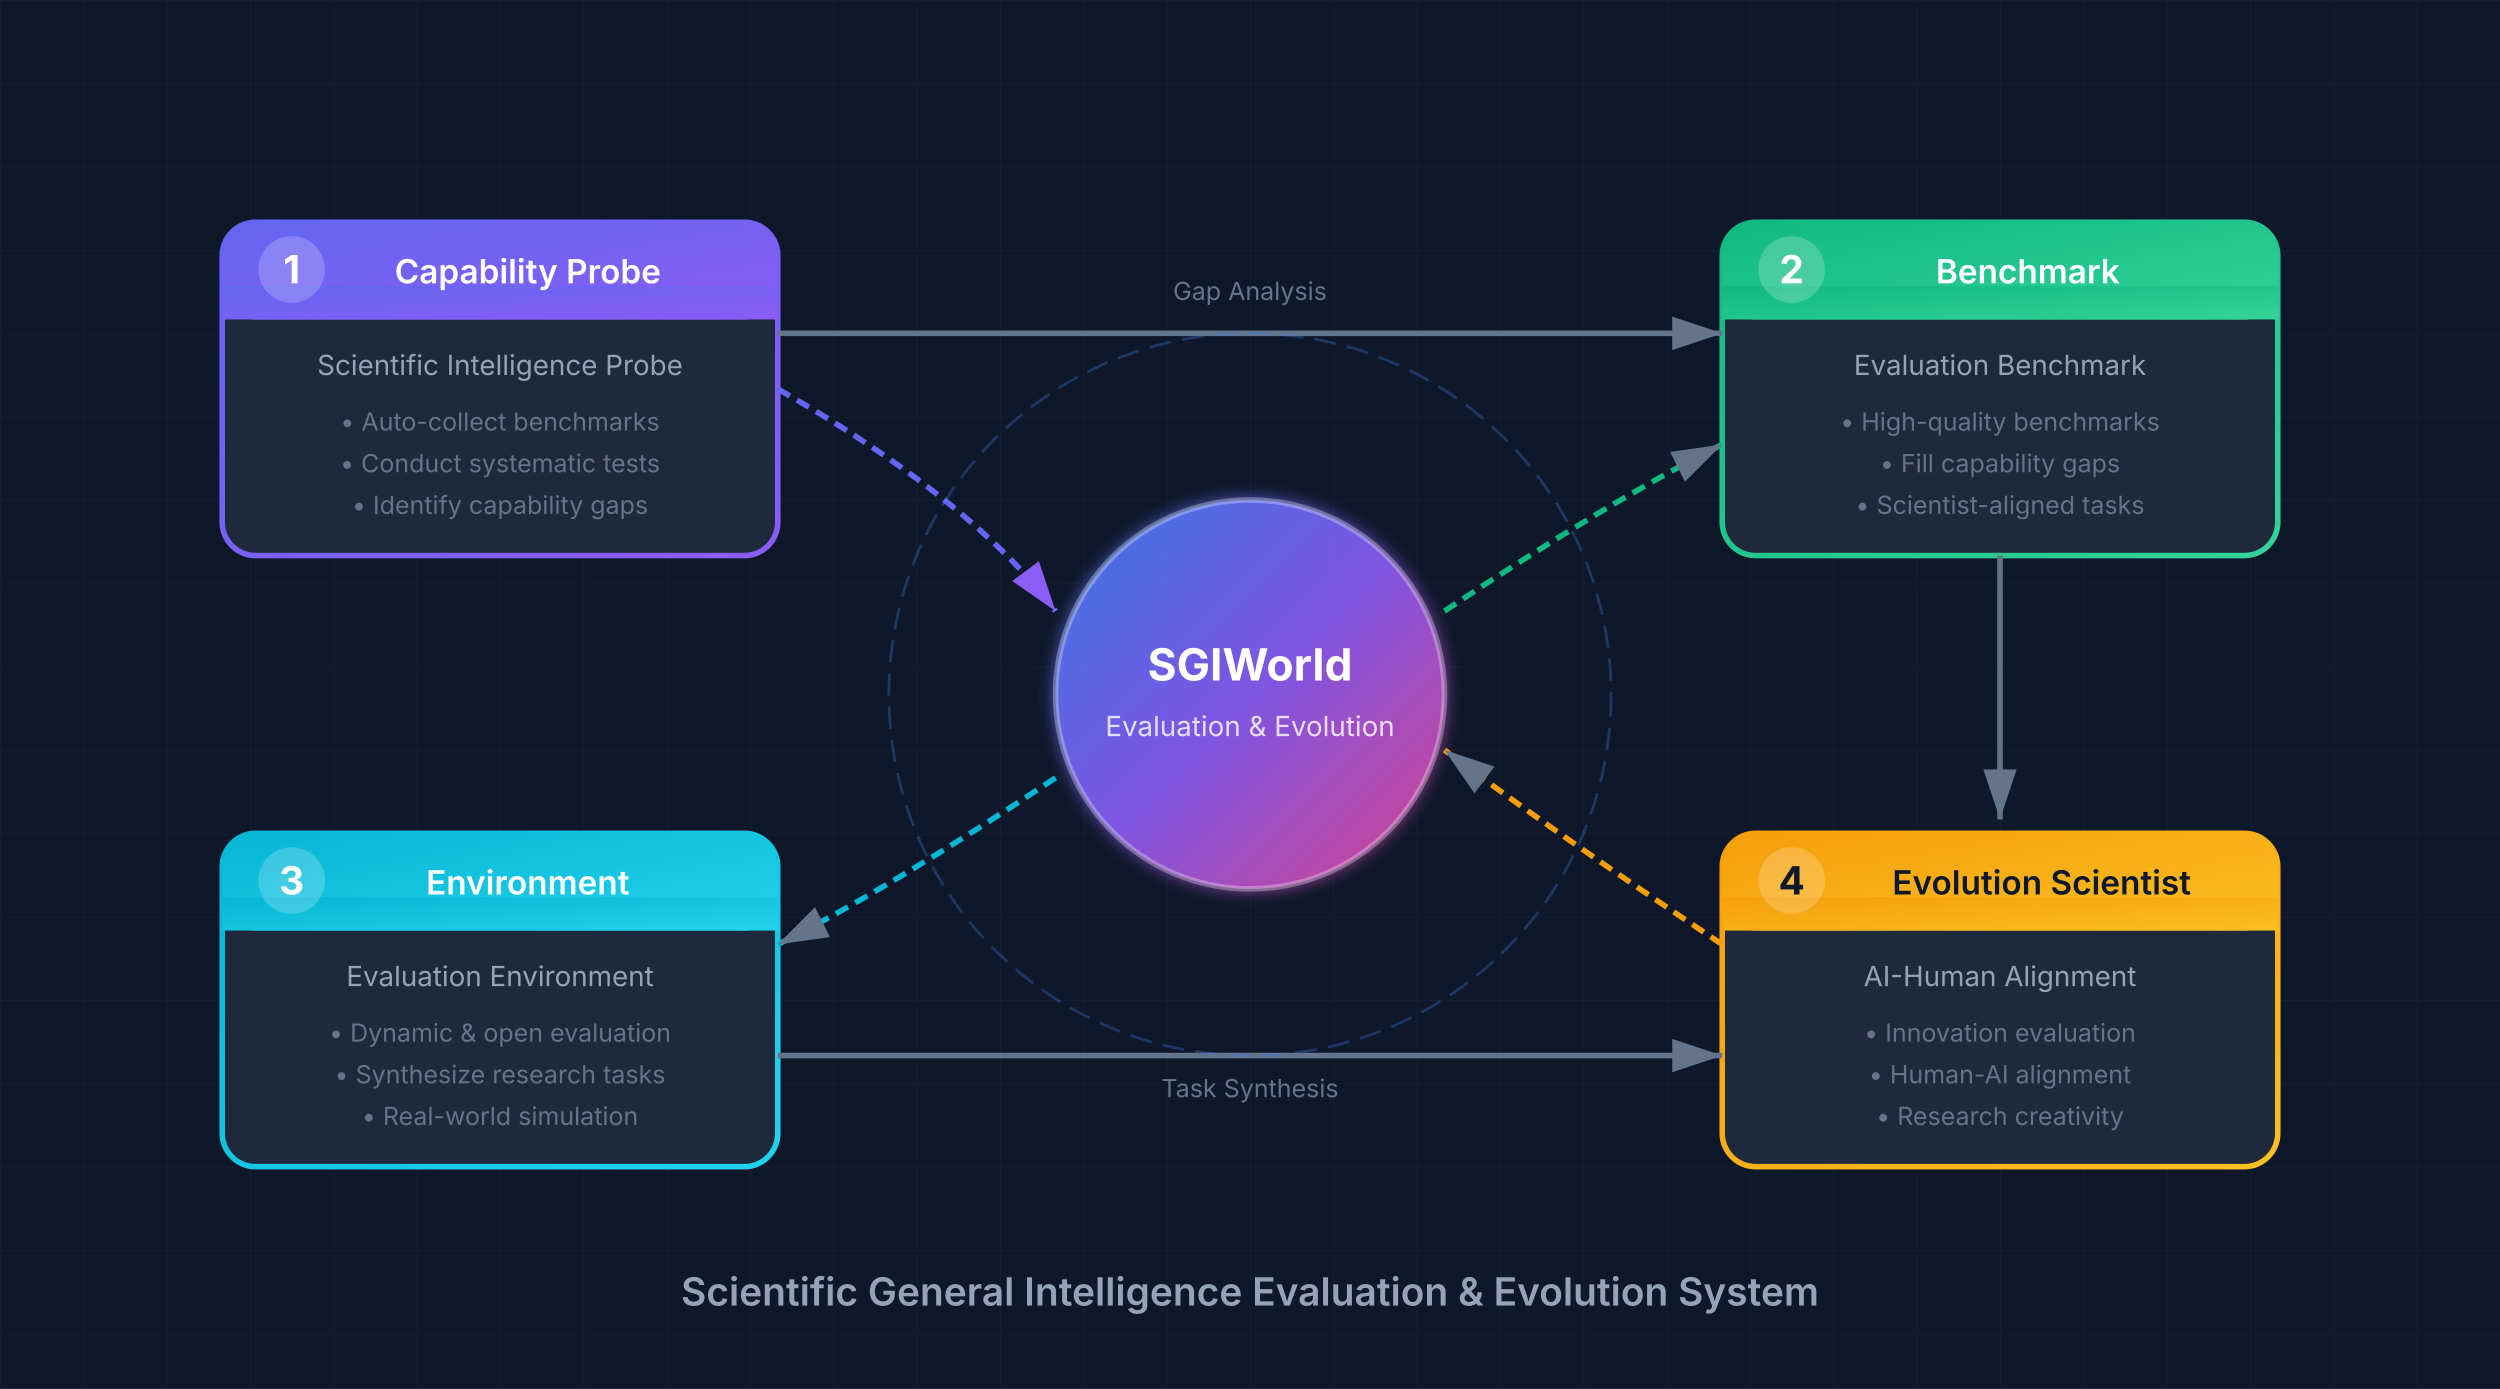
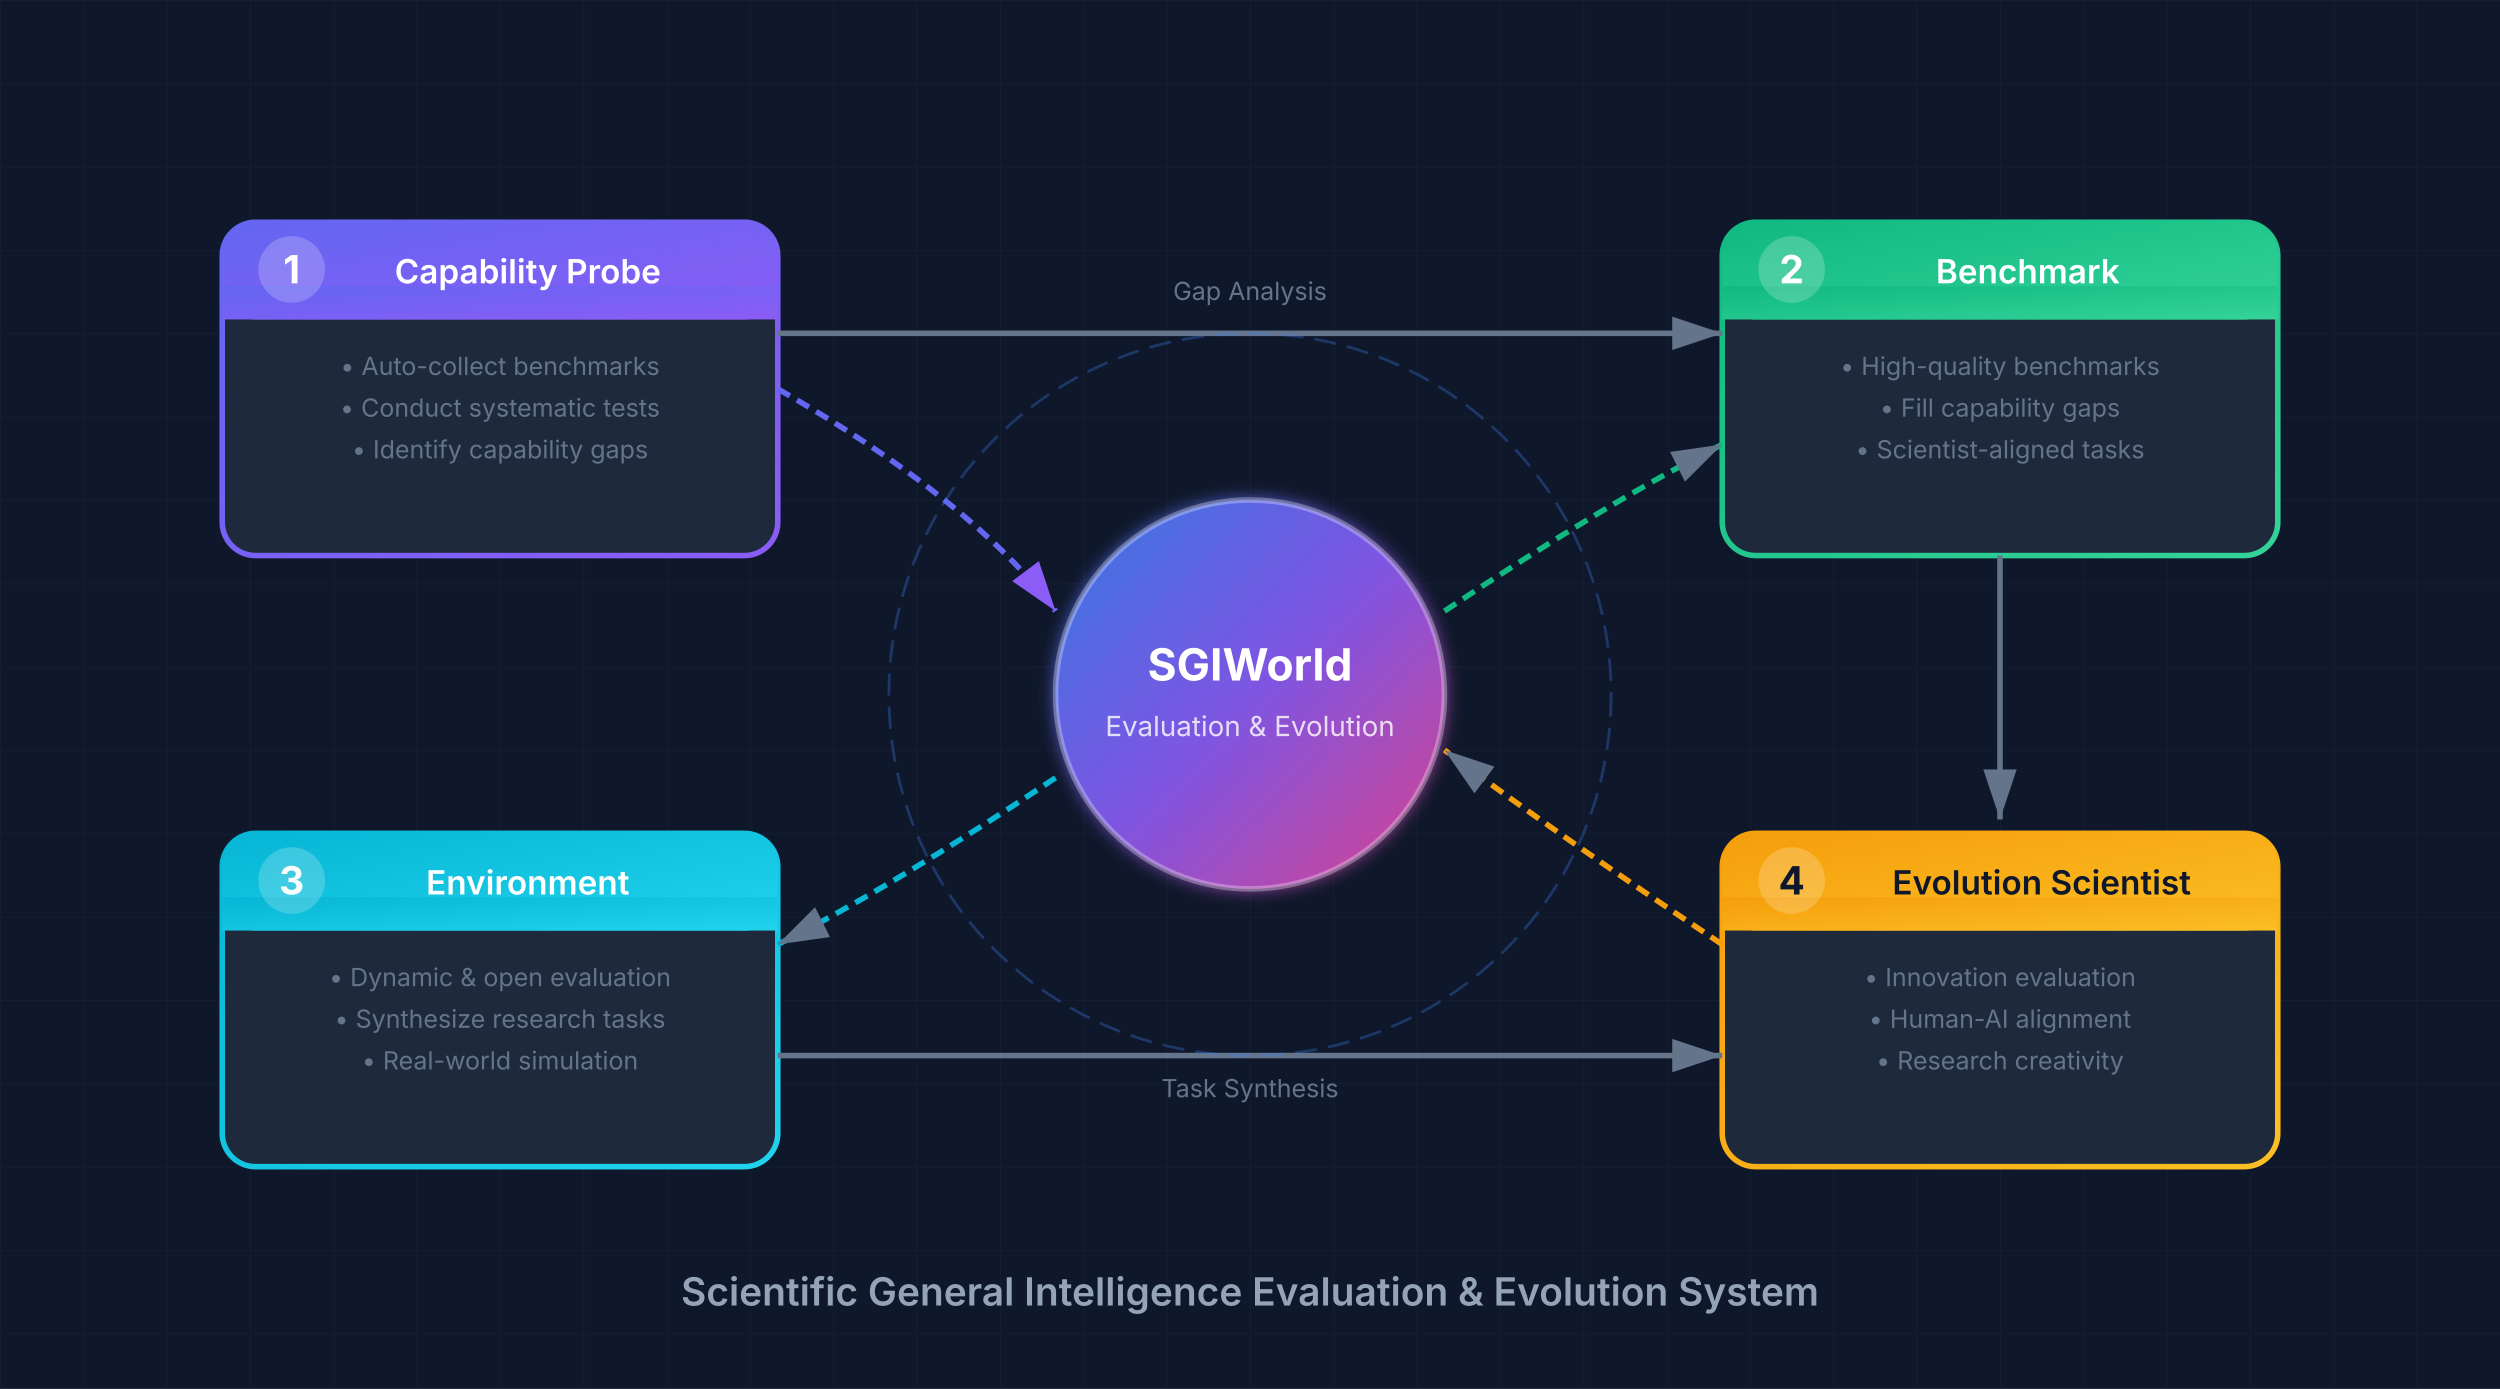
<svg xmlns="http://www.w3.org/2000/svg" viewBox="0 0 900 500">
  <defs>
    <linearGradient id="probe-grad" x1="0%" y1="0%" x2="100%" y2="100%">
      <stop offset="0%" style="stop-color:#6366f1" />
      <stop offset="100%" style="stop-color:#8b5cf6" />
    </linearGradient>
    <linearGradient id="bench-grad" x1="0%" y1="0%" x2="100%" y2="100%">
      <stop offset="0%" style="stop-color:#10b981" />
      <stop offset="100%" style="stop-color:#34d399" />
    </linearGradient>
    <linearGradient id="env-grad" x1="0%" y1="0%" x2="100%" y2="100%">
      <stop offset="0%" style="stop-color:#06b6d4" />
      <stop offset="100%" style="stop-color:#22d3ee" />
    </linearGradient>
    <linearGradient id="evo-grad" x1="0%" y1="0%" x2="100%" y2="100%">
      <stop offset="0%" style="stop-color:#f59e0b" />
      <stop offset="100%" style="stop-color:#fbbf24" />
    </linearGradient>
    <linearGradient id="center-grad" x1="0%" y1="0%" x2="100%" y2="100%">
      <stop offset="0%" style="stop-color:#3b82f6" />
      <stop offset="50%" style="stop-color:#8b5cf6" />
      <stop offset="100%" style="stop-color:#ec4899" />
    </linearGradient>
    <marker id="arrow" markerWidth="10" markerHeight="10" refX="9" refY="3" orient="auto" markerUnits="strokeWidth">
      <path d="M0,0 L0,6 L9,3 z" fill="#64748b" />
    </marker>
    <marker id="arrow-purple" markerWidth="10" markerHeight="10" refX="9" refY="3" orient="auto" markerUnits="strokeWidth">
      <path d="M0,0 L0,6 L9,3 z" fill="#8b5cf6" />
    </marker>
    <filter id="glow">
      <feGaussianBlur stdDeviation="3" result="coloredBlur" />
      <feMerge>
        <feMergeNode in="coloredBlur" />
        <feMergeNode in="SourceGraphic" />
      </feMerge>
    </filter>
  </defs>
  <rect width="900" height="500" fill="#0f172a" />
  <pattern id="grid" width="30" height="30" patternUnits="userSpaceOnUse">
    <path d="M 30 0 L 0 0 0 30" fill="none" stroke="#1e293b" stroke-width="0.5" />
  </pattern>
  <rect width="900" height="500" fill="url(#grid)" opacity="0.5" />
  <circle cx="450" cy="250" r="70" fill="url(#center-grad)" filter="url(#glow)" opacity="0.9" />
  <circle cx="450" cy="250" r="70" fill="none" stroke="white" stroke-width="2" opacity="0.3" />
  <text x="450" y="245" text-anchor="middle" font-family="Inter, Arial, sans-serif" font-size="16" font-weight="700" fill="white">SGIWorld</text>
  <text x="450" y="265" text-anchor="middle" font-family="Inter, Arial, sans-serif" font-size="10" fill="white" opacity="0.8">Evaluation &amp; Evolution</text>
  <g transform="translate(80, 80)">
    <rect x="0" y="0" width="200" height="120" rx="12" fill="#1e293b" stroke="url(#probe-grad)" stroke-width="2" />
    <rect x="0" y="0" width="200" height="35" rx="12" fill="url(#probe-grad)" />
    <rect x="0" y="23" width="200" height="12" fill="url(#probe-grad)" />
    <circle cx="25" cy="17" r="12" fill="white" opacity="0.2" />
    <text x="25" y="22" text-anchor="middle" font-family="Inter, Arial, sans-serif" font-size="14" font-weight="700" fill="white">1</text>
    <text x="110" y="22" text-anchor="middle" font-family="Inter, Arial, sans-serif" font-size="12" font-weight="600" fill="white">Capability Probe</text>
-     <text x="100" y="55" text-anchor="middle" font-family="Inter, Arial, sans-serif" font-size="10" fill="#94a3b8">Scientific Intelligence Probe</text>
-     <text x="100" y="75" text-anchor="middle" font-family="Inter, Arial, sans-serif" font-size="9" fill="#64748b">• Auto-collect benchmarks</text>
-     <text x="100" y="90" text-anchor="middle" font-family="Inter, Arial, sans-serif" font-size="9" fill="#64748b">• Conduct systematic tests</text>
-     <text x="100" y="105" text-anchor="middle" font-family="Inter, Arial, sans-serif" font-size="9" fill="#64748b">• Identify capability gaps</text>
+     <text x="100" y="55" text-anchor="middle" font-family="Inter, Arial, sans-serif" font-size="9" fill="#64748b">• Auto-collect benchmarks</text>
+     <text x="100" y="70" text-anchor="middle" font-family="Inter, Arial, sans-serif" font-size="9" fill="#64748b">• Conduct systematic tests</text>
+     <text x="100" y="85" text-anchor="middle" font-family="Inter, Arial, sans-serif" font-size="9" fill="#64748b">• Identify capability gaps</text>
  </g>
  <g transform="translate(620, 80)">
    <rect x="0" y="0" width="200" height="120" rx="12" fill="#1e293b" stroke="url(#bench-grad)" stroke-width="2" />
    <rect x="0" y="0" width="200" height="35" rx="12" fill="url(#bench-grad)" />
    <rect x="0" y="23" width="200" height="12" fill="url(#bench-grad)" />
    <circle cx="25" cy="17" r="12" fill="white" opacity="0.2" />
    <text x="25" y="22" text-anchor="middle" font-family="Inter, Arial, sans-serif" font-size="14" font-weight="700" fill="white">2</text>
    <text x="110" y="22" text-anchor="middle" font-family="Inter, Arial, sans-serif" font-size="12" font-weight="600" fill="white">Benchmark</text>
-     <text x="100" y="55" text-anchor="middle" font-family="Inter, Arial, sans-serif" font-size="10" fill="#94a3b8">Evaluation Benchmark</text>
-     <text x="100" y="75" text-anchor="middle" font-family="Inter, Arial, sans-serif" font-size="9" fill="#64748b">• High-quality benchmarks</text>
-     <text x="100" y="90" text-anchor="middle" font-family="Inter, Arial, sans-serif" font-size="9" fill="#64748b">• Fill capability gaps</text>
-     <text x="100" y="105" text-anchor="middle" font-family="Inter, Arial, sans-serif" font-size="9" fill="#64748b">• Scientist-aligned tasks</text>
+     <text x="100" y="55" text-anchor="middle" font-family="Inter, Arial, sans-serif" font-size="9" fill="#64748b">• High-quality benchmarks</text>
+     <text x="100" y="70" text-anchor="middle" font-family="Inter, Arial, sans-serif" font-size="9" fill="#64748b">• Fill capability gaps</text>
+     <text x="100" y="85" text-anchor="middle" font-family="Inter, Arial, sans-serif" font-size="9" fill="#64748b">• Scientist-aligned tasks</text>
  </g>
  <g transform="translate(80, 300)">
    <rect x="0" y="0" width="200" height="120" rx="12" fill="#1e293b" stroke="url(#env-grad)" stroke-width="2" />
    <rect x="0" y="0" width="200" height="35" rx="12" fill="url(#env-grad)" />
    <rect x="0" y="23" width="200" height="12" fill="url(#env-grad)" />
    <circle cx="25" cy="17" r="12" fill="white" opacity="0.2" />
    <text x="25" y="22" text-anchor="middle" font-family="Inter, Arial, sans-serif" font-size="14" font-weight="700" fill="white">3</text>
    <text x="110" y="22" text-anchor="middle" font-family="Inter, Arial, sans-serif" font-size="12" font-weight="600" fill="white">Environment</text>
-     <text x="100" y="55" text-anchor="middle" font-family="Inter, Arial, sans-serif" font-size="10" fill="#94a3b8">Evaluation Environment</text>
-     <text x="100" y="75" text-anchor="middle" font-family="Inter, Arial, sans-serif" font-size="9" fill="#64748b">• Dynamic &amp; open evaluation</text>
-     <text x="100" y="90" text-anchor="middle" font-family="Inter, Arial, sans-serif" font-size="9" fill="#64748b">• Synthesize research tasks</text>
-     <text x="100" y="105" text-anchor="middle" font-family="Inter, Arial, sans-serif" font-size="9" fill="#64748b">• Real-world simulation</text>
+     <text x="100" y="55" text-anchor="middle" font-family="Inter, Arial, sans-serif" font-size="9" fill="#64748b">• Dynamic &amp; open evaluation</text>
+     <text x="100" y="70" text-anchor="middle" font-family="Inter, Arial, sans-serif" font-size="9" fill="#64748b">• Synthesize research tasks</text>
+     <text x="100" y="85" text-anchor="middle" font-family="Inter, Arial, sans-serif" font-size="9" fill="#64748b">• Real-world simulation</text>
  </g>
  <g transform="translate(620, 300)">
    <rect x="0" y="0" width="200" height="120" rx="12" fill="#1e293b" stroke="url(#evo-grad)" stroke-width="2" />
    <rect x="0" y="0" width="200" height="35" rx="12" fill="url(#evo-grad)" />
    <rect x="0" y="23" width="200" height="12" fill="url(#evo-grad)" />
    <circle cx="25" cy="17" r="12" fill="white" opacity="0.2" />
    <text x="25" y="22" text-anchor="middle" font-family="Inter, Arial, sans-serif" font-size="14" font-weight="700" fill="#0f172a">4</text>
    <text x="115" y="22" text-anchor="middle" font-family="Inter, Arial, sans-serif" font-size="12" font-weight="600" fill="#0f172a">Evolution Scientist</text>
-     <text x="100" y="55" text-anchor="middle" font-family="Inter, Arial, sans-serif" font-size="10" fill="#94a3b8">AI-Human Alignment</text>
-     <text x="100" y="75" text-anchor="middle" font-family="Inter, Arial, sans-serif" font-size="9" fill="#64748b">• Innovation evaluation</text>
-     <text x="100" y="90" text-anchor="middle" font-family="Inter, Arial, sans-serif" font-size="9" fill="#64748b">• Human-AI alignment</text>
-     <text x="100" y="105" text-anchor="middle" font-family="Inter, Arial, sans-serif" font-size="9" fill="#64748b">• Research creativity</text>
+     <text x="100" y="55" text-anchor="middle" font-family="Inter, Arial, sans-serif" font-size="9" fill="#64748b">• Innovation evaluation</text>
+     <text x="100" y="70" text-anchor="middle" font-family="Inter, Arial, sans-serif" font-size="9" fill="#64748b">• Human-AI alignment</text>
+     <text x="100" y="85" text-anchor="middle" font-family="Inter, Arial, sans-serif" font-size="9" fill="#64748b">• Research creativity</text>
  </g>
  <path d="M 280 140 Q 350 180 380 220" fill="none" stroke="#6366f1" stroke-width="2" stroke-dasharray="5,3" marker-end="url(#arrow-purple)" />
  <path d="M 280 120 L 620 120" fill="none" stroke="#64748b" stroke-width="2" marker-end="url(#arrow)" />
  <text x="450" y="108" text-anchor="middle" font-family="Inter, Arial, sans-serif" font-size="9" fill="#64748b">Gap Analysis</text>
  <path d="M 520 220 Q 580 180 620 160" fill="none" stroke="#10b981" stroke-width="2" stroke-dasharray="5,3" marker-end="url(#arrow)" />
  <path d="M 720 200 L 720 295" fill="none" stroke="#64748b" stroke-width="2" marker-end="url(#arrow)" />
  <path d="M 380 280 Q 320 320 280 340" fill="none" stroke="#06b6d4" stroke-width="2" stroke-dasharray="5,3" marker-end="url(#arrow)" />
  <path d="M 280 380 L 620 380" fill="none" stroke="#64748b" stroke-width="2" marker-end="url(#arrow)" />
  <text x="450" y="395" text-anchor="middle" font-family="Inter, Arial, sans-serif" font-size="9" fill="#64748b">Task Synthesis</text>
  <path d="M 620 340 Q 560 300 520 270" fill="none" stroke="#f59e0b" stroke-width="2" stroke-dasharray="5,3" marker-end="url(#arrow)" />
  <circle cx="450" cy="250" r="130" fill="none" stroke="#3b82f6" stroke-width="1" stroke-dasharray="8,4" opacity="0.3" />
  <text x="450" y="470" text-anchor="middle" font-family="Inter, Arial, sans-serif" font-size="14" font-weight="600" fill="#94a3b8">Scientific General Intelligence Evaluation &amp; Evolution System</text>
</svg>
